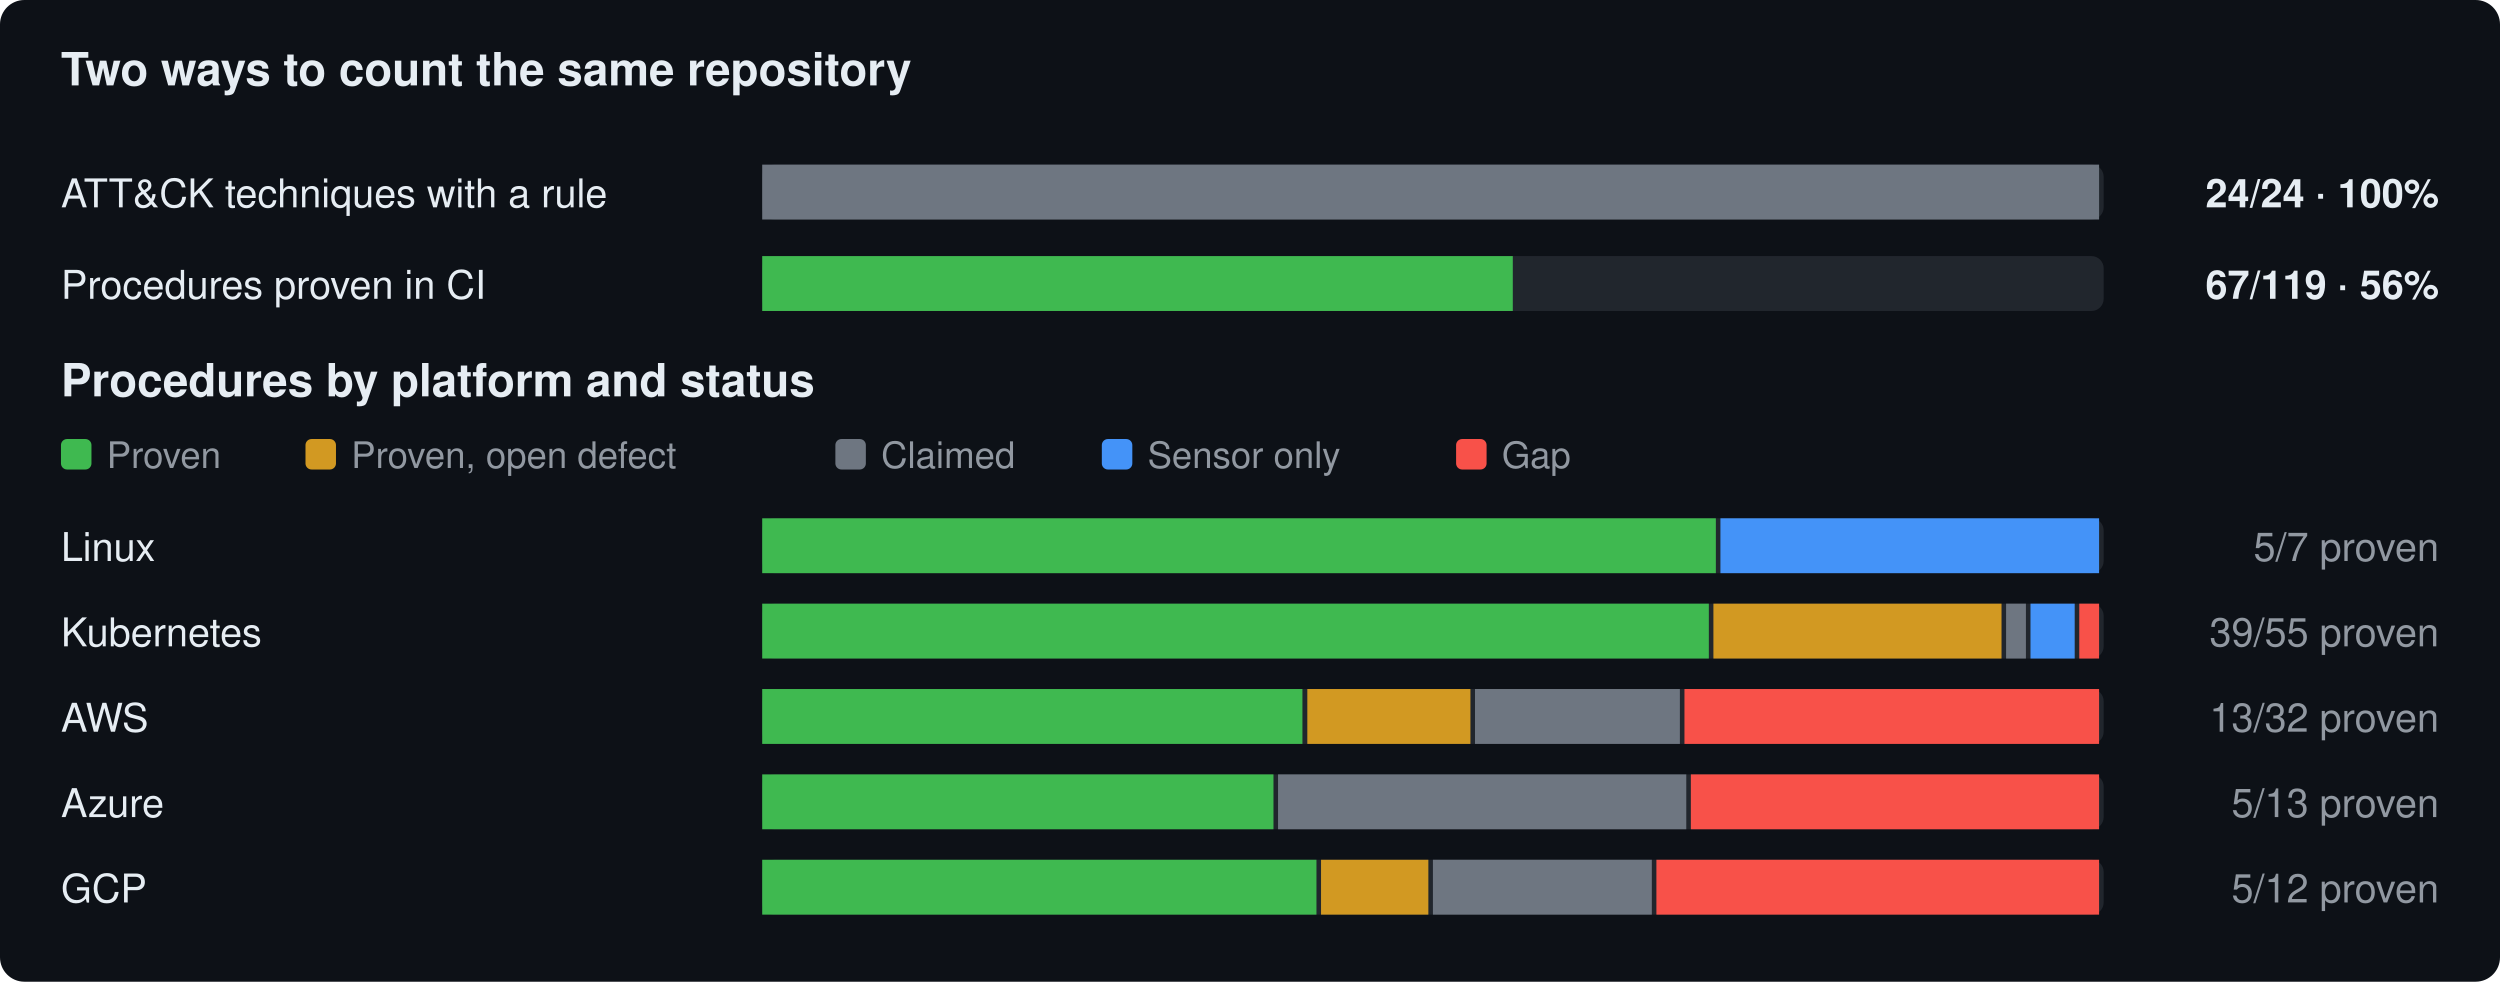
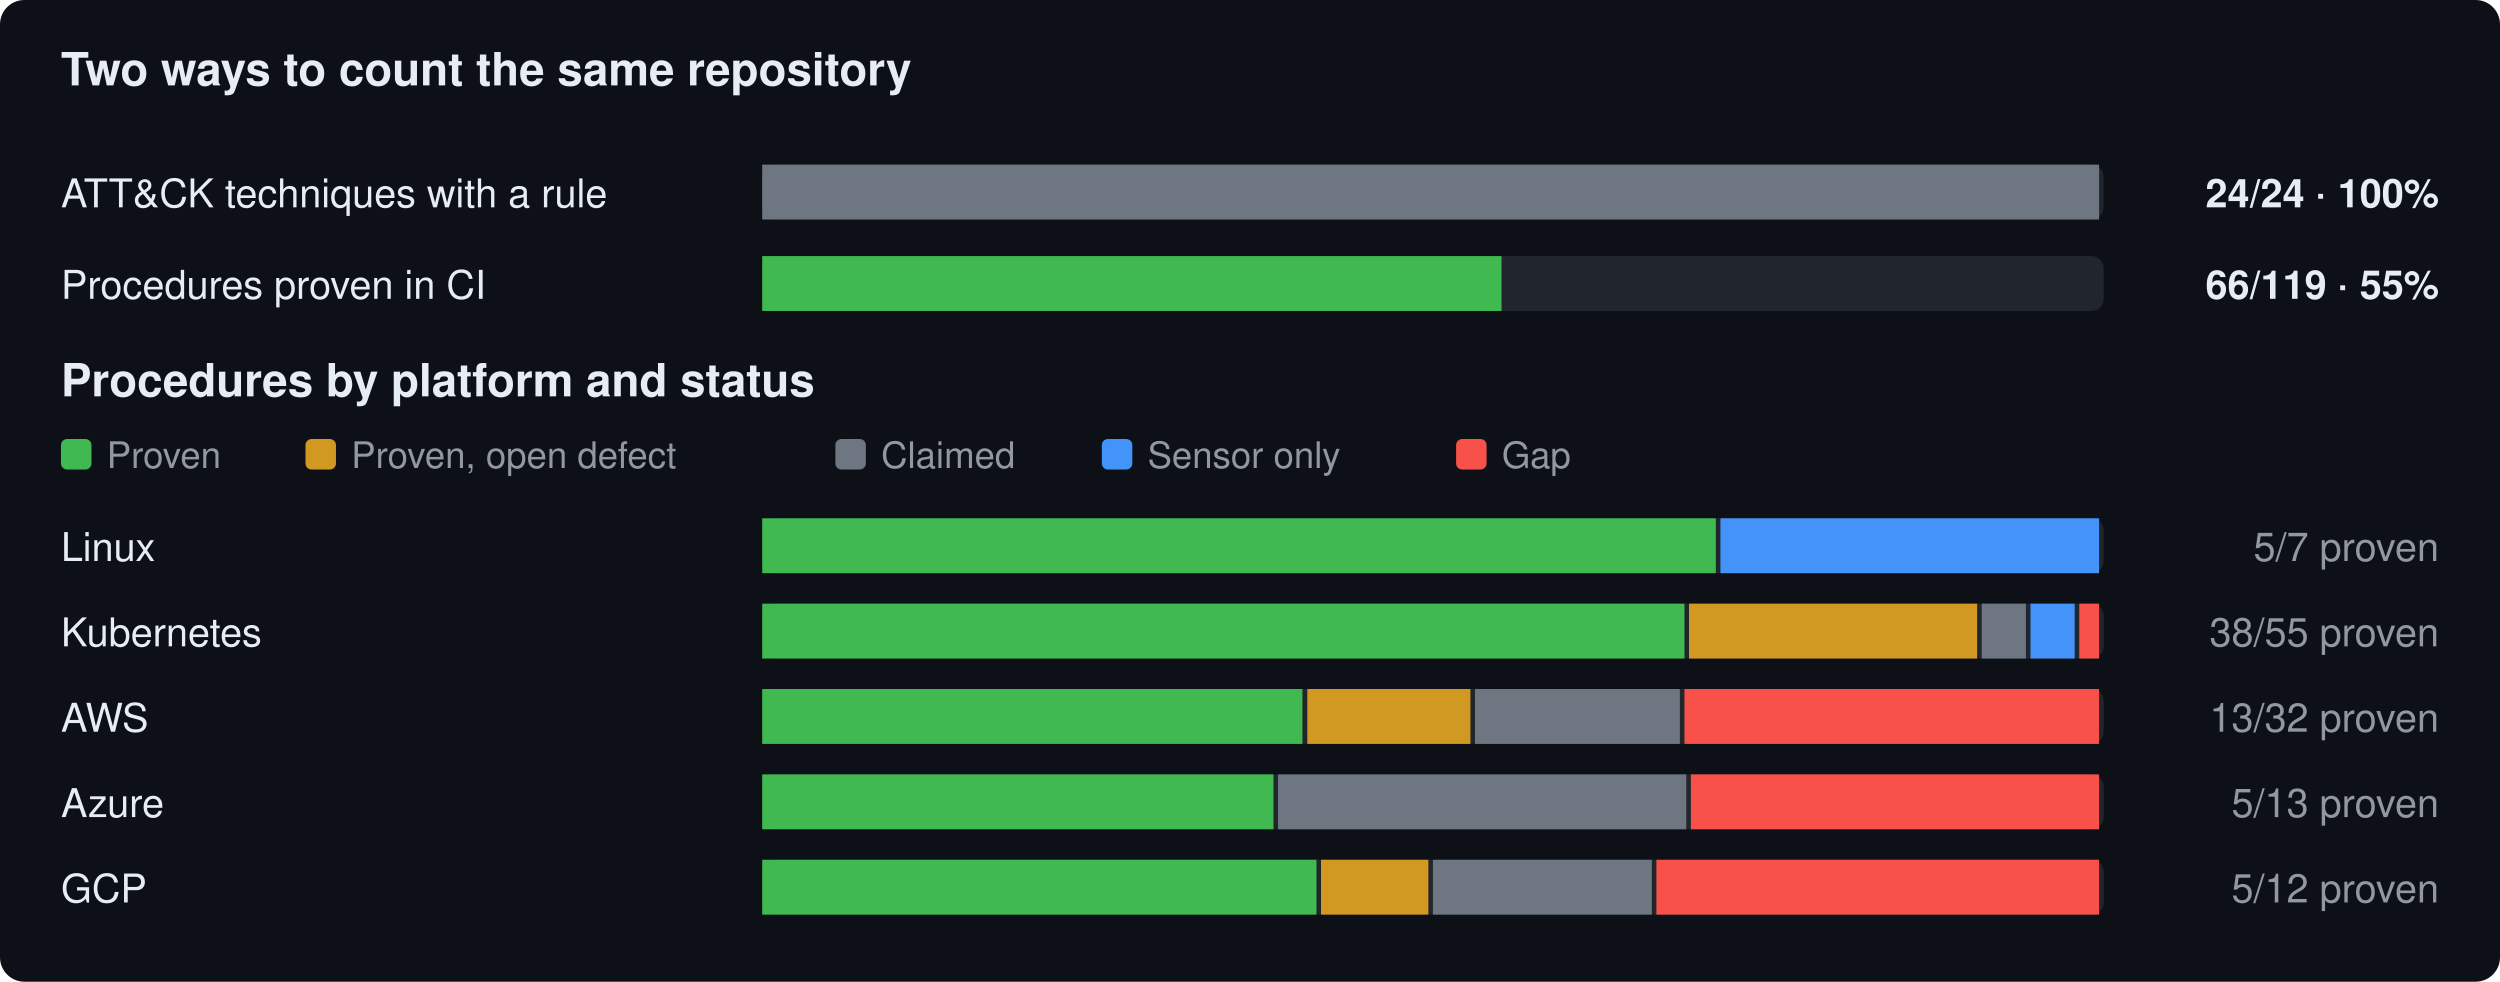
- <svg xmlns="http://www.w3.org/2000/svg" width="820" height="322" viewBox="0 0 820 322" font-family="-apple-system,BlinkMacSystemFont,'Segoe UI',Helvetica,Arial,sans-serif" role="img" aria-label="Procedure coverage: 67 of 119 procedures proven in CI">
+ <svg xmlns="http://www.w3.org/2000/svg" width="820" height="322" viewBox="0 0 820 322" font-family="-apple-system,BlinkMacSystemFont,'Segoe UI',Helvetica,Arial,sans-serif" role="img" aria-label="Procedure coverage: 66 of 119 procedures proven in CI">
  <rect width="820" height="322" rx="8" fill="#0d1117" />
  <text x="20" y="28" fill="#e6edf3" font-size="15" font-weight="600" text-anchor="start">Two ways to count the same repository</text>
  <text x="20" y="68" fill="#e6edf3" font-size="13" font-weight="400" text-anchor="start">ATT&amp;CK techniques with a rule</text>
  <rect x="250" y="54" width="440" height="18" rx="4" fill="#21262d" />
  <rect x="250.0" y="54" width="438.5" height="18" fill="#6e7681" />
  <text x="800" y="68" fill="#e6edf3" font-size="13" font-weight="600" text-anchor="end">24/24 · 100%</text>
  <text x="20" y="98" fill="#e6edf3" font-size="13" font-weight="400" text-anchor="start">Procedures proven in CI</text>
  <rect x="250" y="84" width="440" height="18" rx="4" fill="#21262d" />
-   <rect x="250.0" y="84" width="246.2" height="18" fill="#3fb950" />
-   <text x="800" y="98" fill="#e6edf3" font-size="13" font-weight="600" text-anchor="end">67/119 · 56%</text>
+   <rect x="250.0" y="84" width="242.5" height="18" fill="#3fb950" />
+   <text x="800" y="98" fill="#e6edf3" font-size="13" font-weight="600" text-anchor="end">66/119 · 55%</text>
  <text x="20" y="130" fill="#e6edf3" font-size="15" font-weight="600" text-anchor="start">Procedures by platform and status</text>
  <rect x="20" y="144" width="10" height="10" rx="2" fill="#3fb950" />
  <text x="35" y="153.5" fill="#9198a1" font-size="12" font-weight="400" text-anchor="start">Proven</text>
  <rect x="100.2" y="144" width="10" height="10" rx="2" fill="#d29922" />
  <text x="115.2" y="153.5" fill="#9198a1" font-size="12" font-weight="400" text-anchor="start">Proven, open defect</text>
  <rect x="274.0" y="144" width="10" height="10" rx="2" fill="#6e7681" />
  <text x="289.0" y="153.5" fill="#9198a1" font-size="12" font-weight="400" text-anchor="start">Claimed</text>
  <rect x="361.4" y="144" width="10" height="10" rx="2" fill="#4493f8" />
  <text x="376.4" y="153.5" fill="#9198a1" font-size="12" font-weight="400" text-anchor="start">Sensor only</text>
  <rect x="477.6" y="144" width="10" height="10" rx="2" fill="#f85149" />
  <text x="492.6" y="153.5" fill="#9198a1" font-size="12" font-weight="400" text-anchor="start">Gap</text>
  <text x="20" y="184" fill="#e6edf3" font-size="13" font-weight="400" text-anchor="start">Linux</text>
  <rect x="250" y="170" width="440" height="18" rx="4" fill="#21262d" />
  <rect x="250.0" y="170" width="312.8" height="18" fill="#3fb950" />
  <rect x="564.3" y="170" width="124.2" height="18" fill="#4493f8" />
  <text x="800" y="184" fill="#9198a1" font-size="13" font-weight="400" text-anchor="end">5/7 proven</text>
  <text x="20" y="212" fill="#e6edf3" font-size="13" font-weight="400" text-anchor="start">Kubernetes</text>
  <rect x="250" y="198" width="440" height="18" rx="4" fill="#21262d" />
-   <rect x="250.0" y="198" width="310.5" height="18" fill="#3fb950" />
-   <rect x="562.0" y="198" width="94.5" height="18" fill="#d29922" />
-   <rect x="658.0" y="198" width="6.5" height="18" fill="#6e7681" />
+   <rect x="250.0" y="198" width="302.5" height="18" fill="#3fb950" />
+   <rect x="554.0" y="198" width="94.5" height="18" fill="#d29922" />
+   <rect x="650.0" y="198" width="14.5" height="18" fill="#6e7681" />
  <rect x="666.0" y="198" width="14.5" height="18" fill="#4493f8" />
  <rect x="682.0" y="198" width="6.5" height="18" fill="#f85149" />
-   <text x="800" y="212" fill="#9198a1" font-size="13" font-weight="400" text-anchor="end">39/55 proven</text>
+   <text x="800" y="212" fill="#9198a1" font-size="13" font-weight="400" text-anchor="end">38/55 proven</text>
  <text x="20" y="240" fill="#e6edf3" font-size="13" font-weight="400" text-anchor="start">AWS</text>
  <rect x="250" y="226" width="440" height="18" rx="4" fill="#21262d" />
  <rect x="250.0" y="226" width="177.2" height="18" fill="#3fb950" />
  <rect x="428.8" y="226" width="53.5" height="18" fill="#d29922" />
  <rect x="483.8" y="226" width="67.2" height="18" fill="#6e7681" />
  <rect x="552.5" y="226" width="136.0" height="18" fill="#f85149" />
  <text x="800" y="240" fill="#9198a1" font-size="13" font-weight="400" text-anchor="end">13/32 proven</text>
  <text x="20" y="268" fill="#e6edf3" font-size="13" font-weight="400" text-anchor="start">Azure</text>
  <rect x="250" y="254" width="440" height="18" rx="4" fill="#21262d" />
  <rect x="250.0" y="254" width="167.7" height="18" fill="#3fb950" />
  <rect x="419.2" y="254" width="133.9" height="18" fill="#6e7681" />
  <rect x="554.6" y="254" width="133.9" height="18" fill="#f85149" />
  <text x="800" y="268" fill="#9198a1" font-size="13" font-weight="400" text-anchor="end">5/13 proven</text>
  <text x="20" y="296" fill="#e6edf3" font-size="13" font-weight="400" text-anchor="start">GCP</text>
  <rect x="250" y="282" width="440" height="18" rx="4" fill="#21262d" />
  <rect x="250.0" y="282" width="181.8" height="18" fill="#3fb950" />
  <rect x="433.3" y="282" width="35.2" height="18" fill="#d29922" />
  <rect x="470.0" y="282" width="71.8" height="18" fill="#6e7681" />
  <rect x="543.3" y="282" width="145.2" height="18" fill="#f85149" />
  <text x="800" y="296" fill="#9198a1" font-size="13" font-weight="400" text-anchor="end">5/12 proven</text>
</svg>
